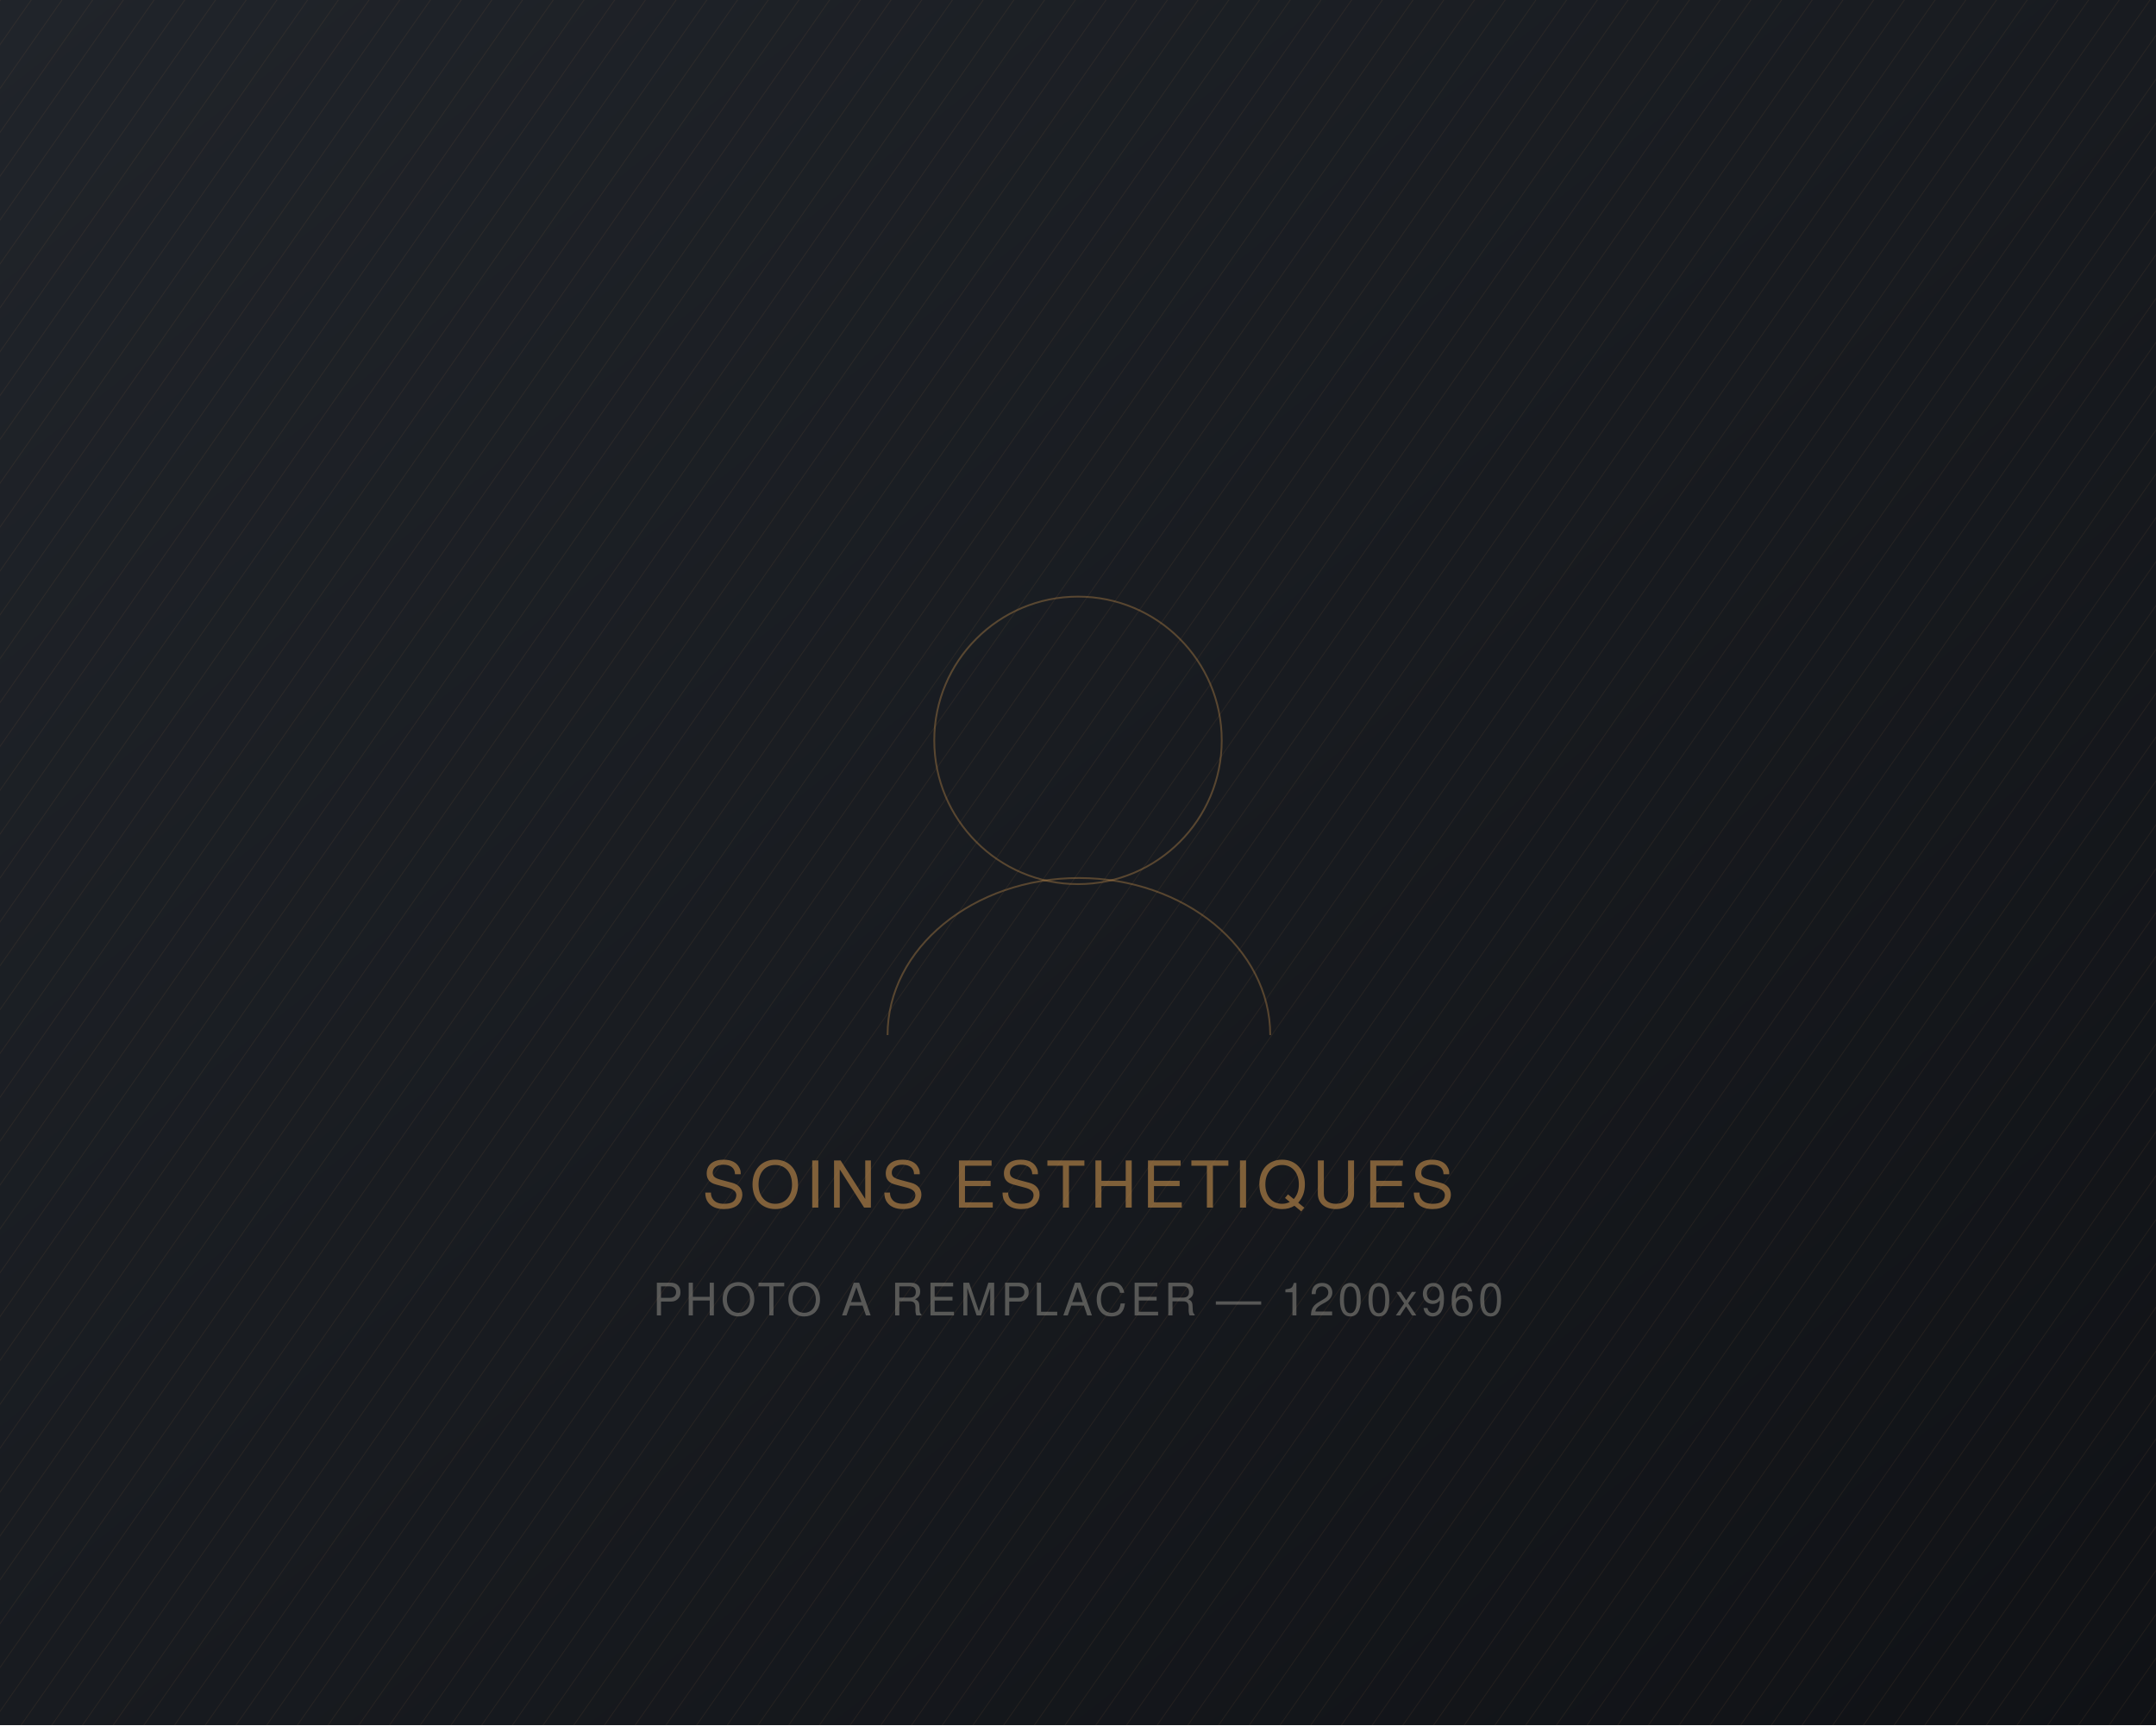
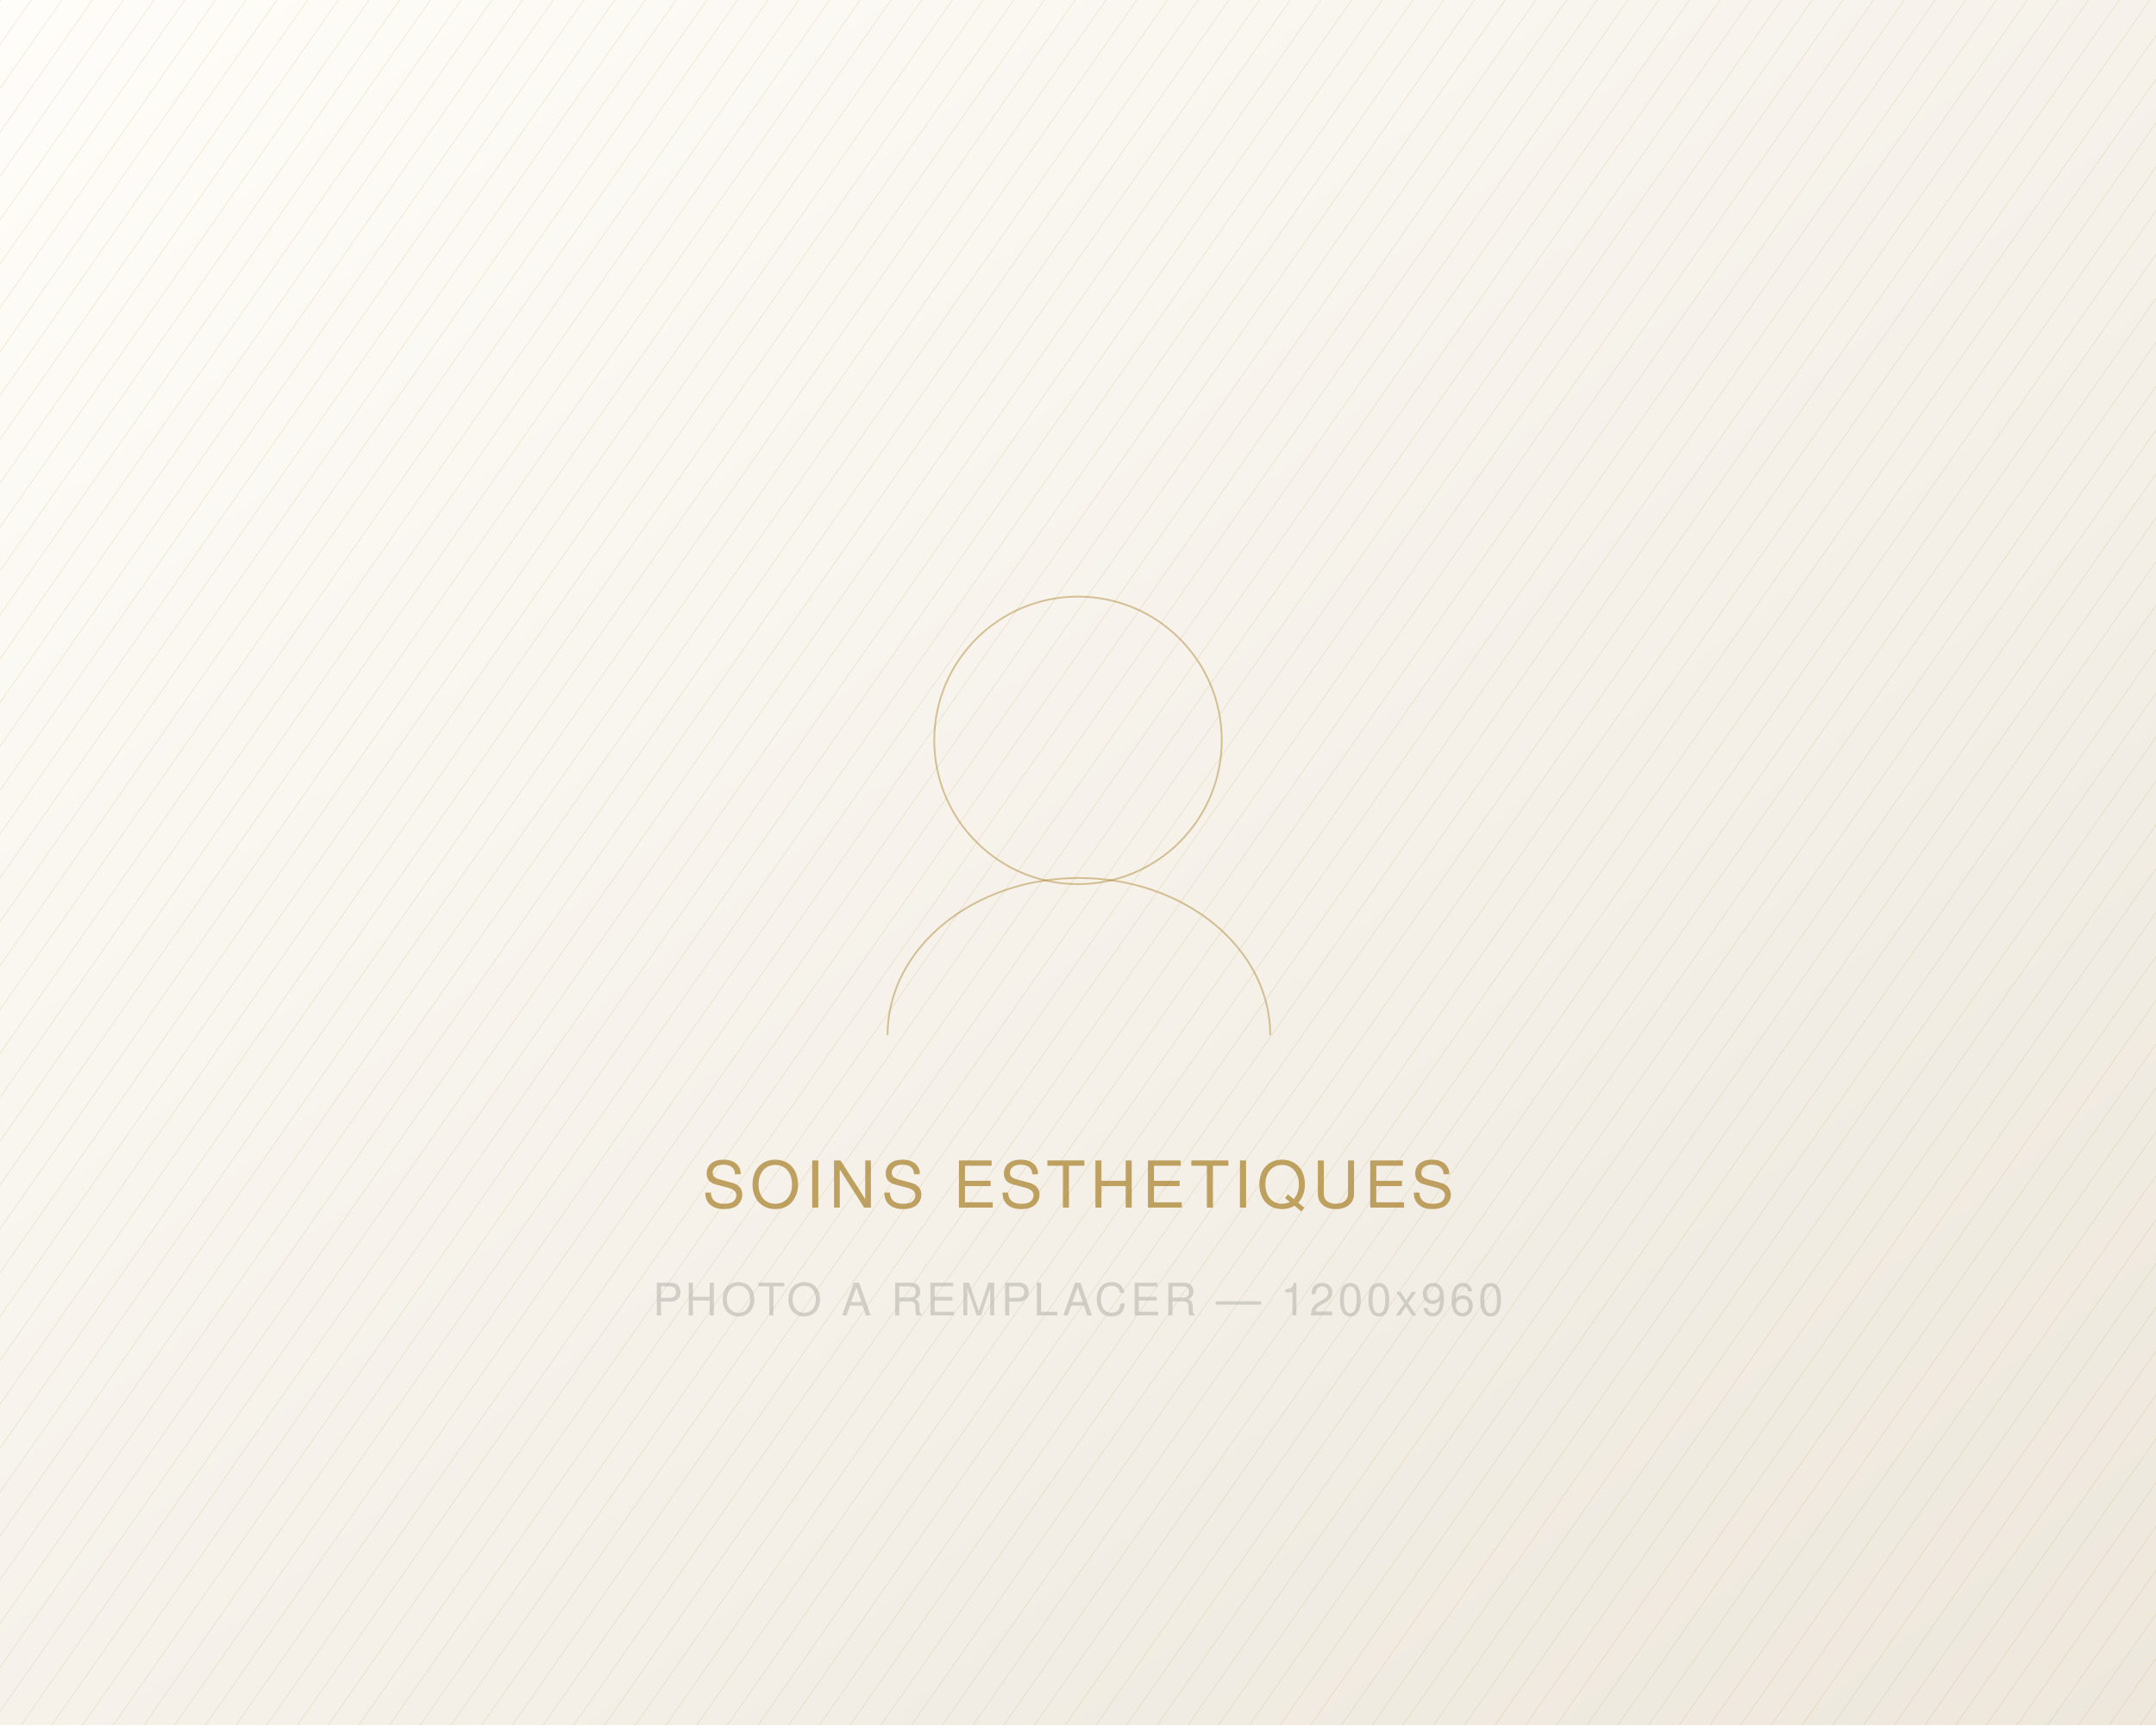
<svg xmlns="http://www.w3.org/2000/svg" viewBox="0 0 1200 960" width="1200" height="960" role="img" aria-label="SOINS ESTHETIQUES">
  <defs>
    <linearGradient id="g" x1="0" y1="0" x2="1" y2="1">
-       <stop offset="0" stop-color="#20242A" />
-       <stop offset="1" stop-color="#101216" />
+       <stop offset="0" stop-color="#FFFDF9" />
+       <stop offset="1" stop-color="#EDE7DC" />
    </linearGradient>
    <pattern id="p" width="14" height="14" patternUnits="userSpaceOnUse" patternTransform="rotate(35)">
-       <line x1="0" y1="0" x2="0" y2="14" stroke="#C08B4A" stroke-width="1" stroke-opacity=".085" />
+       <line x1="0" y1="0" x2="0" y2="14" stroke="#A9822C" stroke-width="1" stroke-opacity=".14" />
    </pattern>
  </defs>
  <rect width="1200" height="960" fill="url(#g)" />
  <rect width="1200" height="960" fill="url(#p)" />
-   <g fill="none" stroke="#C08B4A" stroke-opacity=".38">
+   <g fill="none" stroke="#A9822C" stroke-opacity=".45">
    <circle cx="600" cy="412" r="80" />
    <path d="M494 576 a106 87 0 0 1 213 0" />
  </g>
-   <text x="600" y="672" fill="#C08B4A" fill-opacity=".62" font-family="Helvetica, Arial, sans-serif" font-size="36" letter-spacing="3" text-anchor="middle">SOINS ESTHETIQUES</text>
+   <text x="600" y="672" fill="#A9822C" fill-opacity=".72" font-family="Helvetica, Arial, sans-serif" font-size="36" letter-spacing="3" text-anchor="middle">SOINS ESTHETIQUES</text>
  <text x="600" y="732" fill="#A8A49C" fill-opacity=".45" font-family="Helvetica, Arial, sans-serif" font-size="25" letter-spacing="2" text-anchor="middle">PHOTO A REMPLACER — 1200x960</text>
</svg>
